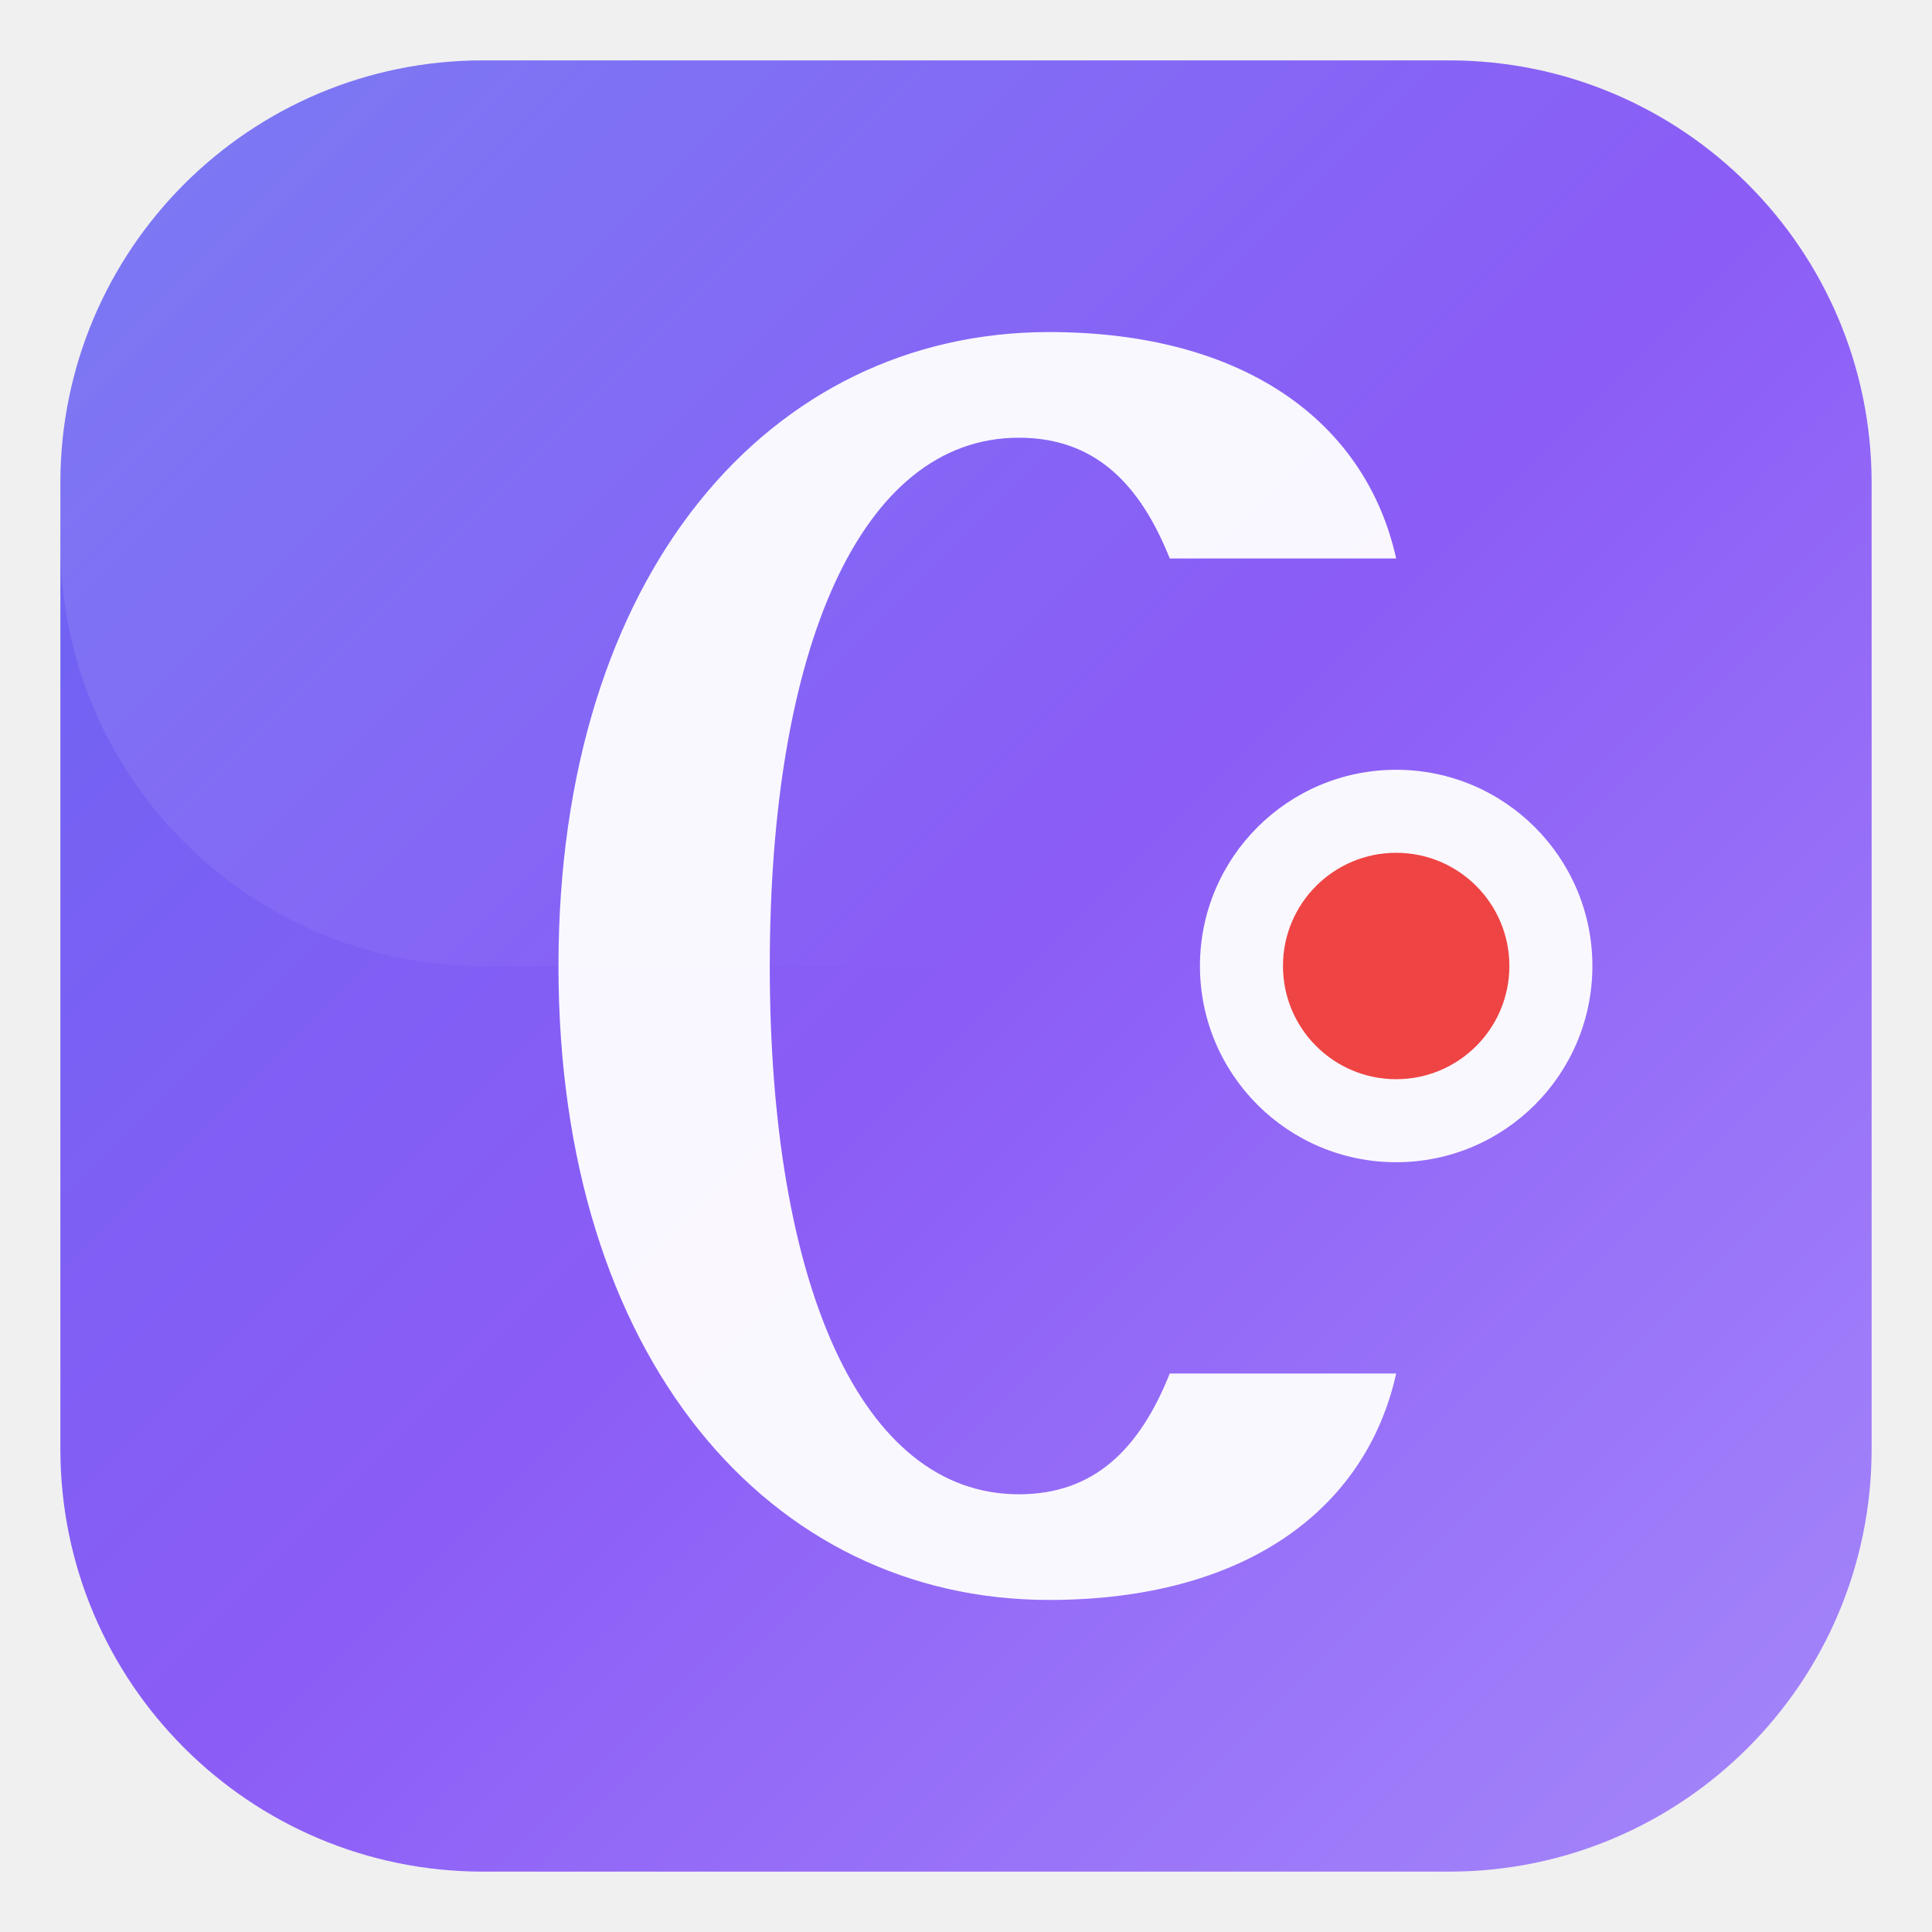
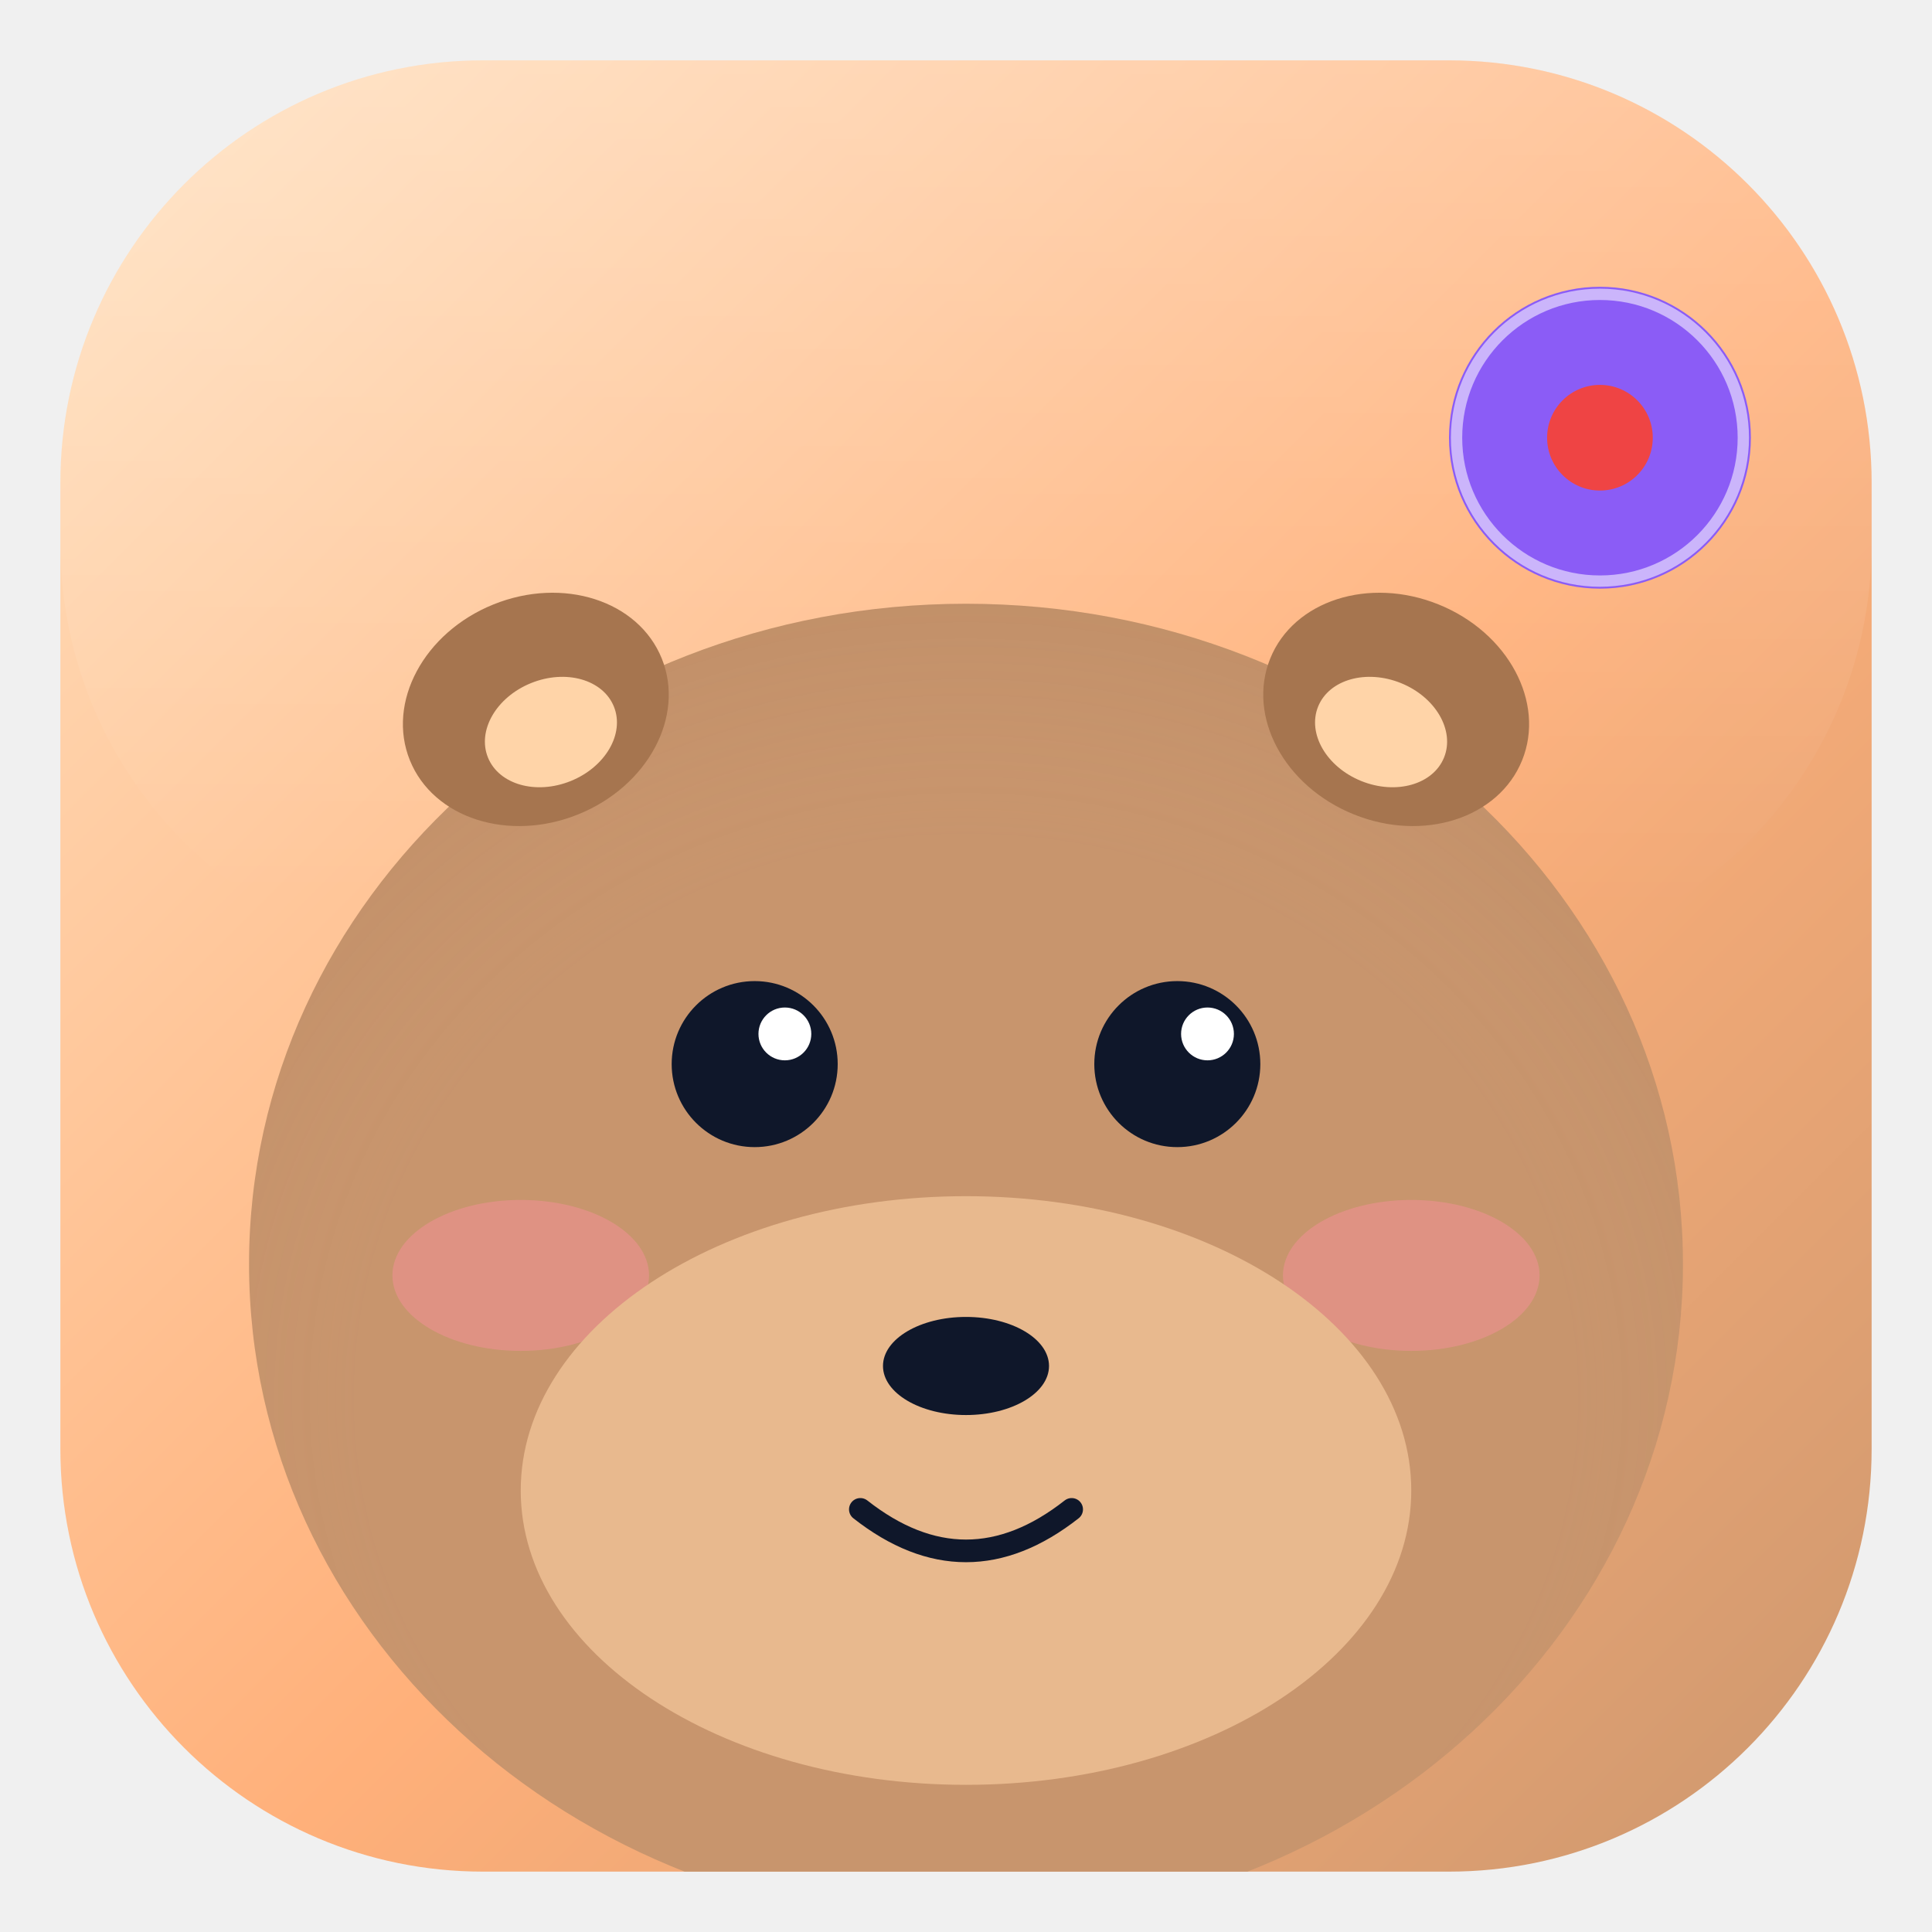
<svg xmlns="http://www.w3.org/2000/svg" viewBox="0 0 512 512" fill="none">
  <defs>
-     <linearGradient id="bg" x1="0" y1="0" x2="512" y2="512" gradientUnits="userSpaceOnUse">
-       <stop offset="0%" stop-color="#6366F1" />
-       <stop offset="50%" stop-color="#8B5CF6" />
-       <stop offset="100%" stop-color="#A78BFA" />
+     <linearGradient id="warmBg" x1="0" y1="0" x2="512" y2="512" gradientUnits="userSpaceOnUse">
+       <stop offset="0%" stop-color="#FFE4C4" />
+       <stop offset="55%" stop-color="#FFB07A" />
+       <stop offset="100%" stop-color="#C8956D" />
    </linearGradient>
-     <linearGradient id="shine" x1="0" y1="0" x2="256" y2="256" gradientUnits="userSpaceOnUse">
-       <stop offset="0%" stop-color="#FFFFFF" stop-opacity="0.15" />
+     <linearGradient id="sheen" x1="0" y1="0" x2="0" y2="240" gradientUnits="userSpaceOnUse">
+       <stop offset="0%" stop-color="#FFFFFF" stop-opacity="0.22" />
      <stop offset="100%" stop-color="#FFFFFF" stop-opacity="0" />
    </linearGradient>
+     <linearGradient id="indigoBadge" x1="0" y1="0" x2="80" y2="80" gradientUnits="userSpaceOnUse">
+       <stop offset="0%" stop-color="#6366F1" />
+       <stop offset="100%" stop-color="#8B5CF6" />
+     </linearGradient>
+     <radialGradient id="bodyShade" cx="0.5" cy="0.6" r="0.7">
+       <stop offset="60%" stop-color="#C8956D" stop-opacity="0" />
+       <stop offset="100%" stop-color="#6F4F37" stop-opacity="0.18" />
+     </radialGradient>
+     <clipPath id="frame">
+       <rect x="16" y="16" width="480" height="480" rx="112" />
+     </clipPath>
  </defs>
-   <rect x="16" y="16" width="480" height="480" rx="112" fill="url(#bg)" />
-   <rect x="16" y="16" width="480" height="240" rx="112" fill="url(#shine)" />
-   <path d="M310 148C310 148 370 148 370 148C362 112 330 88 278 88C204 88 148 152 148 256C148 360 204 424 278 424C330 424 362 400 370 364L310 364C302 384 290 396 270 396C228 396 204 340 204 256C204 172 228 116 270 116C290 116 302 128 310 148Z" fill="white" opacity="0.95" />
-   <circle cx="370" cy="256" r="52" fill="white" opacity="0.95" />
-   <circle cx="370" cy="256" r="30" fill="#EF4444" />
+   <rect x="16" y="16" width="480" height="480" rx="112" fill="url(#warmBg)" />
+   <rect x="16" y="16" width="480" height="240" rx="112" fill="url(#sheen)" />
+   <g clip-path="url(#frame)">
+     <ellipse cx="256" cy="335" rx="190" ry="175" fill="#C8956D" />
+     <ellipse cx="256" cy="335" rx="190" ry="175" fill="url(#bodyShade)" />
+     <ellipse cx="142" cy="188" rx="36" ry="30" transform="rotate(-22 142 188)" fill="#A6754F" />
+     <ellipse cx="370" cy="188" rx="36" ry="30" transform="rotate(22 370 188)" fill="#A6754F" />
+     <ellipse cx="146" cy="194" rx="18" ry="14" transform="rotate(-22 146 194)" fill="#FFD4A8" />
+     <ellipse cx="366" cy="194" rx="18" ry="14" transform="rotate(22 366 194)" fill="#FFD4A8" />
+     <ellipse cx="138" cy="338" rx="34" ry="20" fill="#FF8FA3" opacity="0.42" />
+     <ellipse cx="374" cy="338" rx="34" ry="20" fill="#FF8FA3" opacity="0.42" />
+     <ellipse cx="256" cy="395" rx="118" ry="78" fill="#E8B98E" />
+     <circle cx="200" cy="282" r="22" fill="#0F172A" />
+     <circle cx="312" cy="282" r="22" fill="#0F172A" />
+     <circle cx="208" cy="274" r="7" fill="#FFFFFF" />
+     <circle cx="320" cy="274" r="7" fill="#FFFFFF" />
+     <ellipse cx="256" cy="362" rx="22" ry="13" fill="#0F172A" />
+     <path d="M228 400 Q 256 422 284 400" stroke="#0F172A" stroke-width="6" stroke-linecap="round" fill="none" />
+   </g>
+   <circle cx="424" cy="116" r="40" fill="url(#indigoBadge)" />
+   <circle cx="424" cy="116" r="38" fill="none" stroke="#FFFFFF" stroke-width="3" stroke-opacity="0.55" />
+   <circle cx="424" cy="116" r="14" fill="#EF4444" />
</svg>
